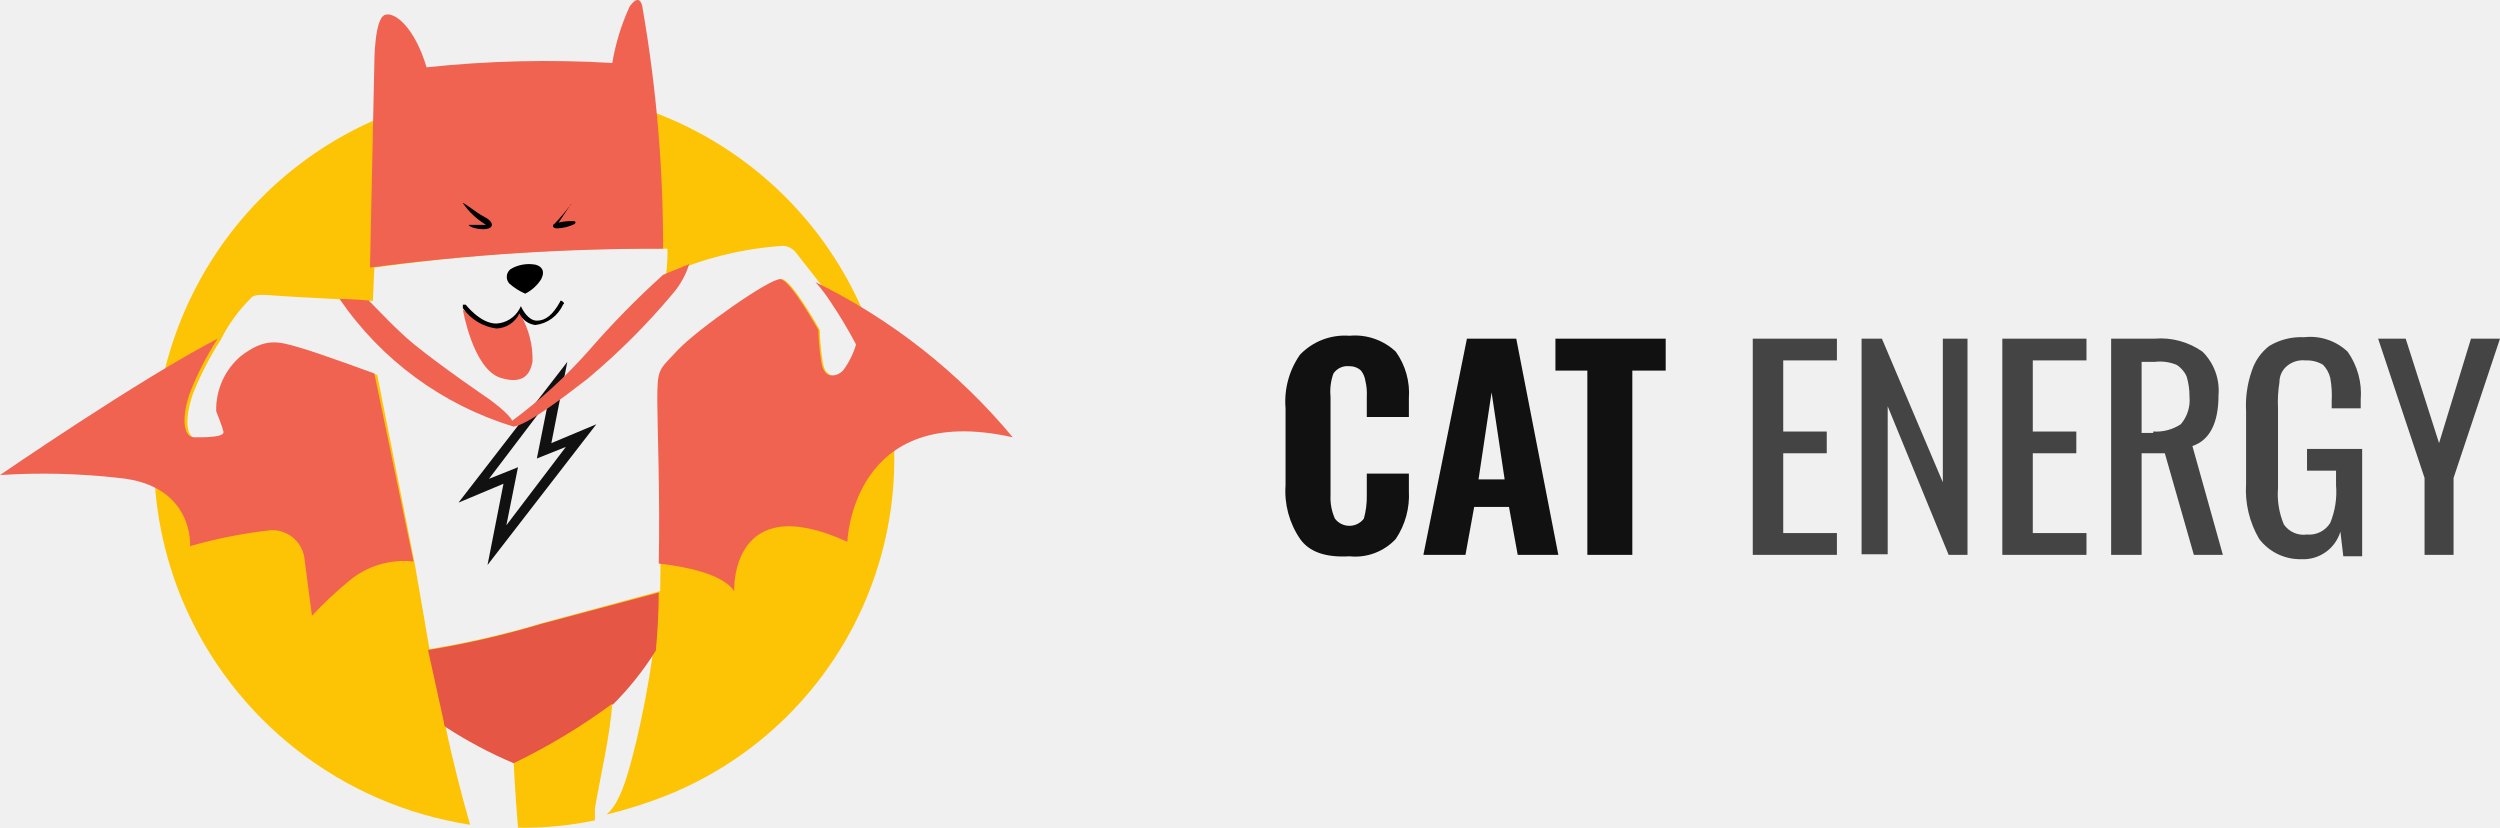
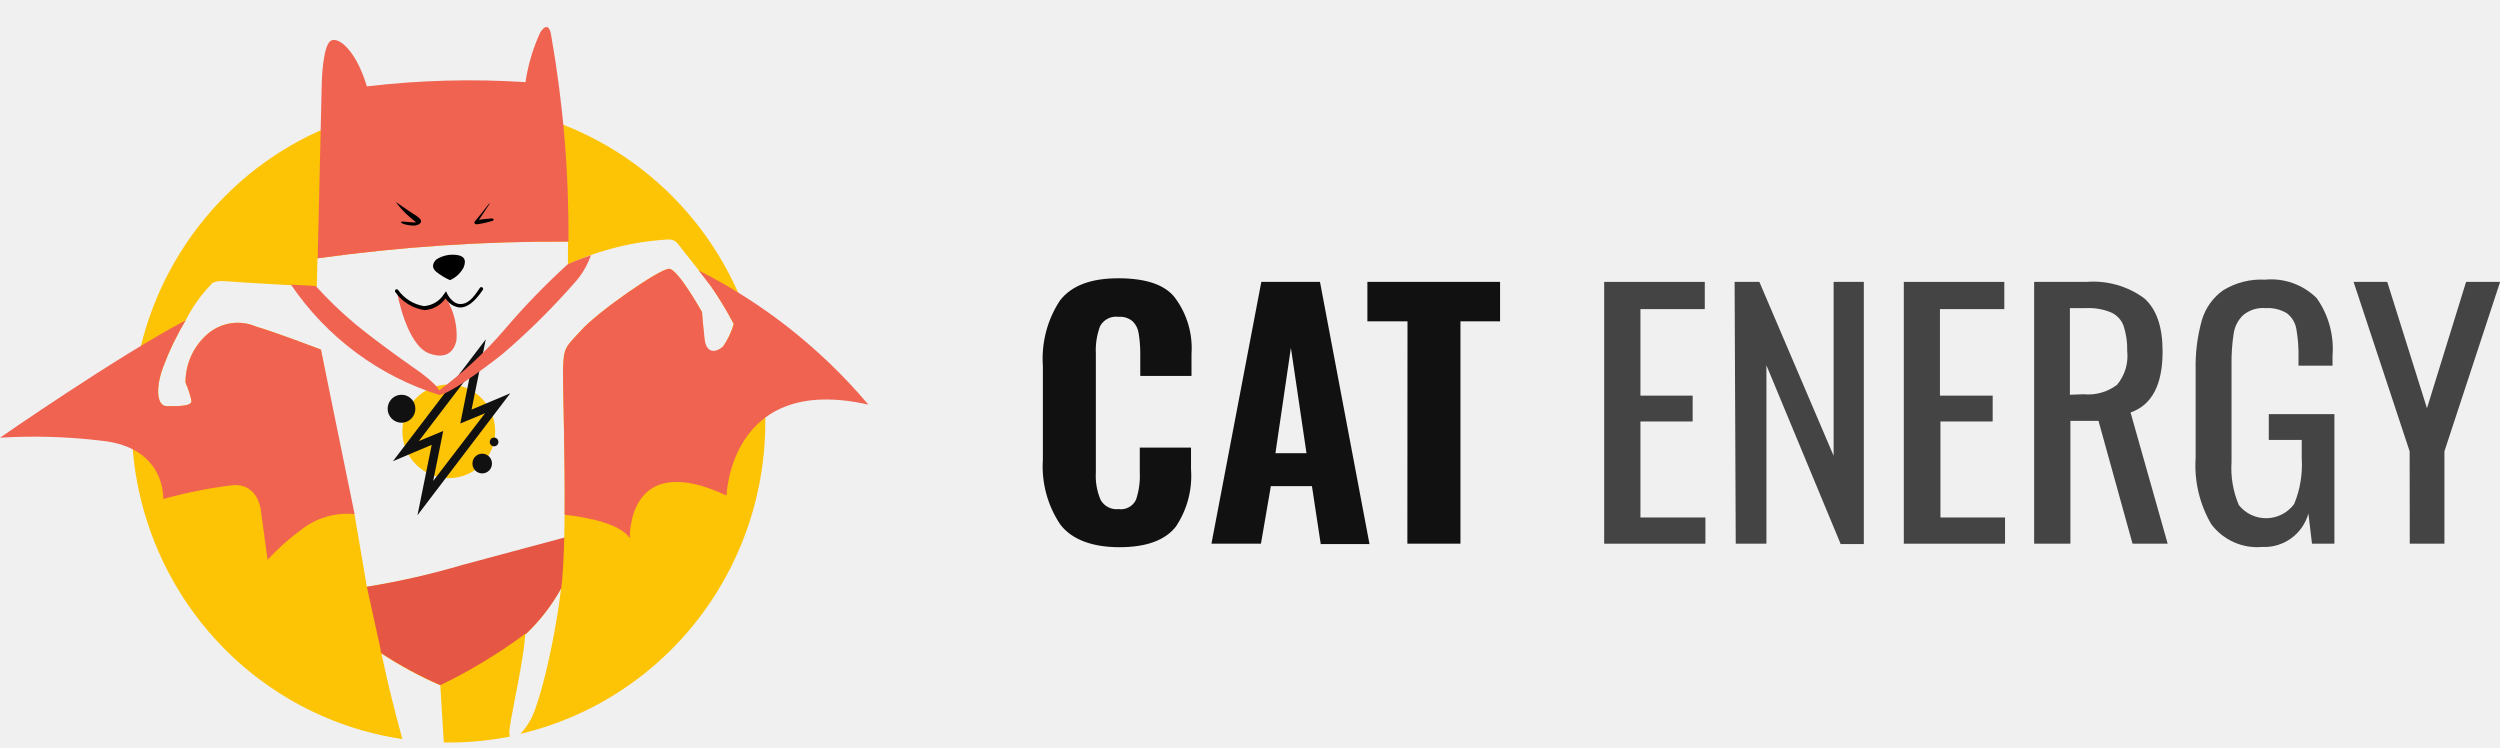
- <svg xmlns="http://www.w3.org/2000/svg" viewBox="0 0 172.3 57.04">
-   <path d="M59.6 21.74a25.48 25.48 0 10-47 19.7 25.75 25.75 0 0019.8 15.4c-.6-2.1-1.2-4.4-1.7-6.8a30.35 30.35 0 004.7 2.5s.1 2.1.3 4.5a23.8 23.8 0 005.3-.5v-.8c.3-1.9 1.1-5.2 1.2-7.4a17.57 17.57 0 002.9-3.7.6.6 0 01-.1.4c-.6 4.2-1.7 8.8-2.4 10a3.13 3.13 0 01-.8 1.1 32.38 32.38 0 004.1-1.3 25 25 0 0013.7-33.1zm-1.4 3.8c-.4.4-1.3.7-1.5-.6s-.2-2.2-.2-2.2-1.9-3.4-2.6-3.5-5.8 3.5-7.1 4.9-1.4 1.2-1.4 3.5c0 1.7.2 8.1.1 13.1l-8.1 2.2a61.9 61.9 0 01-7.8 1.8l-1-5.8-2.6-13.1s-3.8-1.4-5.2-1.8-2.3-.7-4 .6a4.83 4.83 0 00-1.7 3.8s.4 1 .5 1.4-1.2.4-2 .4-.9-1.4-.3-3.1a21.34 21.34 0 011.9-3.7 10.9 10.9 0 012.1-2.9s.1-.3 1.2-.2 7.2.4 7.2.4l.1-2.3a136.17 136.17 0 0120.2-1.3 10.87 10.87 0 01-.1 1.8 23.64 23.64 0 018.1-2 1.24 1.24 0 01.8.4c.3.4 2.4 3 2.6 3.4a32.52 32.52 0 011.8 3c-.2 0-.6 1.4-1 1.8z" fill="#fdc305" />
-   <path d="M56.2 19.44a11.46 11.46 0 011 1.3 32.52 32.52 0 011.8 3 5.71 5.71 0 01-.9 1.8c-.4.4-1.3.7-1.5-.6s-.2-2.2-.2-2.2-1.9-3.4-2.6-3.5-5.8 3.5-7.1 4.9-1.4 1.2-1.4 3.5c0 1.5.2 6.6.1 11.2 1.8.2 4.4.7 5.2 1.9 0 0-.3-7.1 7.8-3.4 0 0 .3-9.7 11.4-7.2a41.36 41.36 0 00-13.6-10.7zM45.7 17.14A95.5 95.5 0 0044.3.64s-.1-1.3-.9-.2a15.28 15.28 0 00-1.2 3.9 77.62 77.62 0 00-12.8.3c-.8-2.7-2.2-3.9-2.9-3.6s-.7 3.3-.7 3.3l-.3 14.1a152.23 152.23 0 0120.2-1.3z" fill="#f06351" />
-   <path d="M45.2 44.84c.1-1.1.2-2.5.2-4L37.3 43a61.9 61.9 0 01-7.8 1.8l1.1 5a.37.37 0 00.1.3 30.35 30.35 0 004.7 2.5 42.67 42.67 0 006.8-4.1v.1a20.84 20.84 0 003-3.76z" fill="#e55645" />
-   <path d="M31.9 14c0-.1 1 .7 1.4.9s.6.4.6.6-.3.3-.6.3-.9-.1-1-.3h1.2a5.2 5.2 0 01-1.6-1.5zM39.3 14.14a12.67 12.67 0 01-1.1 1.3c-.1 0-.2.3.2.3a3 3 0 001.2-.3c.1-.1.1-.2-.1-.2a3.75 3.75 0 00-1 .1l.8-1.2c.1 0 .1-.14 0 0zM36.2 20.24a2.79 2.79 0 001.1-1c.3-.6 0-.9-.4-1a2.49 2.49 0 00-1.7.3.68.68 0 00-.1 1 4.13 4.13 0 001.1.7z" />
-   <path d="M35.8 21.44a1.79 1.79 0 01-.5.6 1.53 1.53 0 01-1 .4 3.31 3.31 0 01-1.5-.4 2.18 2.18 0 01-.5-.4 1.73 1.73 0 00-.4-.3s.7 4.1 2.6 4.7 2.1-.7 2.2-1.1a6 6 0 00-.8-3.2c0-.3 0-.1-.1-.3z" fill="#f06351" />
-   <path d="M34.2 22.64a3.39 3.39 0 01-2.3-1.4V21h.2s1 1.3 2.1 1.3a1.94 1.94 0 001.6-1l.1-.2.1.2s.4.8 1 .8 1.1-.4 1.6-1.3c0-.1.1-.1.2 0s.1.1 0 .2a2.39 2.39 0 01-1.9 1.4 1.37 1.37 0 01-1.1-.8 1.82 1.82 0 01-1.6 1.04z" />
-   <path d="M41.1 29.24l-3.1 1.3 1.1-5.6-7.5 9.7 3.1-1.3-1.1 5.6zM33.7 33l4.1-5.4-.8 4 2-.8-4.1 5.4.8-4z" fill="#111" />
-   <path d="M45.7 18.94a60.38 60.38 0 00-5.1 5.2A34 34 0 0135.3 29c-.2-.5-1.6-1.5-1.6-1.5s-3.1-2.1-5.2-3.8c-1.2-1-2.3-2.2-3.1-3-.3 0-1.1-.1-2-.1a22.38 22.38 0 0012 8.8c.9-.1 3.3-1.9 5.1-3.3a46.88 46.88 0 005.9-5.9 5.75 5.75 0 001.1-2c-1.1.44-1.8.74-1.8.74zM25.8 25.74s-3.8-1.4-5.2-1.8-2.3-.7-4 .6a4.83 4.83 0 00-1.7 3.8s.4 1 .5 1.4-1.2.4-2 .4-.9-1.4-.3-3.1a21.34 21.34 0 011.9-3.7c-5.4 2.8-15 9.4-15 9.4a46.36 46.36 0 018.2.2c5.2.5 4.9 4.7 4.9 4.7a32.83 32.83 0 015.6-1.1 2.24 2.24 0 012.3 2.1l.5 3.8A27 27 0 0124.1 40a5.89 5.89 0 014.4-1.3z" fill="#f06351" />
-   <path d="M89.6 37.14a5.82 5.82 0 01-1-3.7v-5.3a5.63 5.63 0 011-3.7 4.28 4.28 0 013.4-1.3 4.11 4.11 0 013.2 1.1 4.89 4.89 0 01.9 3.2v1.3h-2.9v-1.4a3.75 3.75 0 00-.1-1.1 1.49 1.49 0 00-.3-.7 1.14 1.14 0 00-.8-.3 1.17 1.17 0 00-1.1.5 3.66 3.66 0 00-.2 1.6v6.8a3.51 3.51 0 00.3 1.6 1.25 1.25 0 002 0 5.67 5.67 0 00.2-1.6v-1.5h2.9v1.2a5.39 5.39 0 01-.9 3.3 3.81 3.81 0 01-3.2 1.2c-1.7.1-2.8-.34-3.4-1.2zM101.1 23.34h3.4l2.9 14.9h-2.8l-.6-3.3h-2.4l-.6 3.3h-2.9zm2.6 9.7l-.9-6-.9 6zM109.5 25.54h-2.3v-2.2h7.6v2.2h-2.3v12.7h-3.1v-12.7z" fill="#111" />
-   <path d="M120.8 23.34h5.8v1.5h-3.7v4.9h3v1.5h-3v5.5h3.7v1.5h-5.8zM128.3 23.34h1.4l4.2 9.9v-9.9h1.7v14.9h-1.3L130.1 28v10.2h-1.8zM138 23.34h5.8v1.5h-3.7v4.9h3v1.5h-3v5.5h3.7v1.5H138zM145.5 23.34h3a5 5 0 013.3.9 3.78 3.78 0 011.1 3c0 1.9-.6 3.1-1.8 3.5l2.1 7.5h-2l-2-7h-1.6v7h-2.1zm2.9 6.4a3.09 3.09 0 001.9-.5 2.55 2.55 0 00.6-1.9 4.64 4.64 0 00-.2-1.4 1.78 1.78 0 00-.7-.8 3 3 0 00-1.5-.2h-.9v4.9h.8zM155.7 37.14a6.67 6.67 0 01-.9-3.8v-5a7.22 7.22 0 01.4-2.8 3.53 3.53 0 011.2-1.7 4.27 4.27 0 012.4-.6 3.75 3.75 0 013 1 5 5 0 01.9 3.3v.6h-2v-.5a6.66 6.66 0 00-.1-1.6 1.93 1.93 0 00-.5-.9 2.13 2.13 0 00-1.2-.3 1.7 1.7 0 00-1.3.4 1.43 1.43 0 00-.5 1.1 8.66 8.66 0 00-.1 1.8v5.5a5.4 5.4 0 00.4 2.5 1.65 1.65 0 001.6.7 1.7 1.7 0 001.6-.8 5.61 5.61 0 00.4-2.6v-1h-2v-1.5h3.8v7.4h-1.3l-.2-1.7a2.67 2.67 0 01-2.7 1.9 3.55 3.55 0 01-2.9-1.4zM167.1 32.94l-3.2-9.6h1.9l2.3 7.2 2.2-7.2h2l-3.2 9.6v5.3h-2z" fill="#444" />
+ <svg xmlns="http://www.w3.org/2000/svg" width="174" height="52" viewBox="0 0 174 52" fill="none">
+   <g clip-path="url(#clip0)">
+     <path d="M51.582 20.854C50.097 17.265 47.705 14.131 44.646 11.765C41.586 9.399 37.965 7.883 34.143 7.368C30.321 6.853 26.433 7.357 22.865 8.831C19.297 10.304 16.174 12.695 13.807 15.765C11.44 18.835 9.912 22.478 9.376 26.329C8.84 30.18 9.313 34.106 10.75 37.715C12.186 41.324 14.535 44.491 17.562 46.899C20.59 49.307 24.19 50.873 28.005 51.44C27.505 49.624 26.997 47.617 26.549 45.488C27.852 46.34 29.224 47.082 30.649 47.703C30.649 47.703 30.753 49.58 30.89 51.675C32.431 51.701 33.97 51.564 35.482 51.266C35.443 51.048 35.443 50.824 35.482 50.606C35.732 48.981 36.421 46.053 36.559 44.167C37.552 43.23 38.395 42.142 39.057 40.943L39.005 41.326C38.531 45.027 37.541 48.981 36.938 50.076C36.742 50.438 36.502 50.774 36.223 51.075C39.341 50.337 42.263 48.924 44.785 46.934C47.308 44.943 49.372 42.423 50.833 39.548C52.294 36.673 53.118 33.512 53.247 30.284C53.377 27.056 52.808 23.838 51.582 20.854ZM50.316 24.147C49.937 24.521 49.153 24.773 49.023 23.643C48.894 22.514 48.86 21.723 48.86 21.723C48.86 21.723 47.197 18.742 46.577 18.708C45.957 18.673 41.555 21.723 40.392 23.052C39.384 24.173 39.186 24.095 39.186 26.067C39.186 27.553 39.376 33.167 39.272 37.459L32.251 39.345C30.045 39.983 27.801 40.483 25.532 40.839L24.671 35.773H24.55L22.336 24.33C22.336 24.33 19.054 23.078 17.848 22.74C17.282 22.49 16.657 22.408 16.046 22.505C15.436 22.602 14.865 22.874 14.403 23.287C13.931 23.704 13.553 24.218 13.296 24.796C13.039 25.373 12.908 25.999 12.912 26.632C13.095 27.036 13.233 27.459 13.326 27.892C13.369 28.309 12.292 28.266 11.603 28.266C10.914 28.266 10.81 27.015 11.353 25.546C11.777 24.417 12.301 23.329 12.921 22.296C13.387 21.374 13.988 20.527 14.704 19.785C14.704 19.785 14.825 19.49 15.781 19.577C16.737 19.664 22.052 19.95 22.052 19.95L22.095 17.978C27.872 17.173 33.699 16.784 39.531 16.814C39.531 17.344 39.531 17.874 39.531 18.404C41.739 17.387 44.118 16.797 46.542 16.666C46.672 16.663 46.801 16.692 46.917 16.751C47.032 16.81 47.132 16.897 47.206 17.005C47.499 17.378 49.282 19.611 49.489 19.933C50.068 20.768 50.594 21.638 51.065 22.54C50.904 23.11 50.651 23.651 50.316 24.139V24.147Z" fill="#FDC305" />
+     <path d="M48.636 18.829C49.041 19.351 49.394 19.811 49.498 19.95C50.077 20.785 50.603 21.656 51.074 22.557C50.91 23.109 50.66 23.631 50.333 24.104C49.954 24.477 49.17 24.729 49.041 23.6C48.912 22.47 48.86 21.723 48.86 21.723C48.86 21.723 47.198 18.742 46.578 18.708C45.957 18.673 41.555 21.723 40.392 23.052C39.385 24.173 39.186 24.095 39.186 26.067C39.186 27.371 39.333 31.846 39.298 35.825C40.858 35.999 43.149 36.434 43.838 37.459C43.838 37.459 43.588 31.22 50.566 34.487C50.566 34.487 50.807 25.981 60.438 28.162C57.164 24.284 53.151 21.111 48.636 18.829Z" fill="#F06351" />
+     <path d="M39.565 16.814C39.6 11.999 39.197 7.191 38.359 2.45C38.359 2.45 38.23 1.321 37.61 2.242C37.098 3.343 36.75 4.514 36.576 5.717C32.894 5.479 29.198 5.578 25.533 6.013C24.826 3.623 23.62 2.537 23.043 2.824C22.466 3.111 22.397 5.674 22.397 5.674L22.113 17.978C27.896 17.172 33.728 16.783 39.565 16.814Z" fill="#F06351" />
+     <path d="M39.065 40.943C39.177 40.014 39.237 38.78 39.272 37.416L32.252 39.301C30.046 39.955 27.802 40.468 25.533 40.839L26.489 45.184C26.489 45.279 26.489 45.375 26.549 45.47C27.852 46.323 29.224 47.064 30.649 47.686C32.733 46.681 34.717 45.48 36.576 44.097V44.15C37.565 43.217 38.404 42.135 39.065 40.943Z" fill="#E55645" />
+     <path d="M27.566 14.094C27.523 14.007 28.427 14.685 28.78 14.893C29.133 15.102 29.306 15.258 29.306 15.406C29.306 15.554 29.082 15.701 28.772 15.701C28.462 15.701 27.979 15.597 27.91 15.475C27.841 15.354 28.427 15.475 28.72 15.475H28.97C28.439 15.084 27.967 14.619 27.566 14.094Z" fill="black" />
+     <path d="M34.026 14.189C34.026 14.189 33.165 15.302 33.087 15.354C33.01 15.406 32.941 15.649 33.251 15.606C33.607 15.552 33.959 15.471 34.302 15.362C34.397 15.31 34.362 15.189 34.199 15.206C34.035 15.223 33.613 15.249 33.337 15.302L34.069 14.198C34.069 14.198 34.095 14.094 34.026 14.189Z" fill="black" />
+     <path d="M31.322 19.498C31.721 19.321 32.051 19.016 32.26 18.63C32.502 18.056 32.26 17.839 31.881 17.761C31.36 17.665 30.822 17.77 30.374 18.056C30.038 18.378 30.081 18.69 30.374 18.925C30.665 19.155 30.983 19.348 31.322 19.498Z" fill="black" />
+     <path d="M31.011 20.593C30.912 20.79 30.778 20.967 30.615 21.115C30.37 21.314 30.068 21.429 29.754 21.445C29.279 21.492 28.805 21.355 28.427 21.062C28.253 20.96 28.099 20.828 27.971 20.672C27.884 20.577 27.779 20.503 27.66 20.454C27.66 20.454 28.306 24.026 29.874 24.599C31.442 25.172 31.735 23.939 31.778 23.608C31.83 22.62 31.584 21.638 31.072 20.793C31.072 20.532 31.054 20.706 31.011 20.593Z" fill="#F06351" />
+     <path d="M29.547 21.584C29.144 21.525 28.757 21.385 28.409 21.172C28.061 20.958 27.759 20.676 27.523 20.341C27.502 20.317 27.49 20.287 27.49 20.254C27.49 20.222 27.502 20.192 27.523 20.168C27.534 20.156 27.547 20.147 27.562 20.14C27.577 20.134 27.593 20.131 27.609 20.131C27.625 20.131 27.641 20.134 27.655 20.14C27.67 20.147 27.684 20.156 27.695 20.168C27.908 20.469 28.178 20.725 28.491 20.921C28.802 21.116 29.15 21.247 29.512 21.306C29.799 21.284 30.077 21.194 30.323 21.043C30.568 20.892 30.775 20.684 30.925 20.437L31.046 20.272L31.132 20.463C31.132 20.463 31.459 21.123 31.993 21.158C32.527 21.193 32.906 20.793 33.397 20.037C33.416 20.01 33.444 19.99 33.476 19.984C33.509 19.977 33.542 19.984 33.57 20.003C33.597 20.021 33.616 20.05 33.623 20.082C33.629 20.115 33.622 20.149 33.604 20.176C33.03 21.028 32.487 21.436 31.976 21.401C31.779 21.375 31.589 21.304 31.422 21.195C31.255 21.085 31.115 20.939 31.011 20.767C30.843 21.005 30.624 21.201 30.37 21.342C30.117 21.484 29.836 21.566 29.547 21.584Z" fill="black" />
+     <path d="M31.235 33.279C33.019 33.279 34.465 31.821 34.465 30.021C34.465 28.221 33.019 26.763 31.235 26.763C29.451 26.763 28.005 28.221 28.005 30.021C28.005 31.821 29.451 33.279 31.235 33.279Z" fill="#FDC305" />
+     <path d="M35.516 27.371L32.82 28.509L33.811 23.617L27.35 32.098L30.047 30.959L29.056 35.86L35.516 27.371ZM29.151 30.699L32.734 25.998L32.036 29.474L33.759 28.761L30.15 33.471L30.848 29.995L29.151 30.699Z" fill="#111111" />
+     <path d="M27.945 29.422C28.477 29.422 28.91 28.986 28.91 28.448C28.91 27.911 28.477 27.475 27.945 27.475C27.412 27.475 26.98 27.911 26.98 28.448C26.98 28.986 27.412 29.422 27.945 29.422Z" fill="#111111" />
+     <path d="M33.561 32.949C33.937 32.949 34.242 32.642 34.242 32.263C34.242 31.884 33.937 31.576 33.561 31.576C33.185 31.576 32.881 31.884 32.881 32.263C32.881 32.642 33.185 32.949 33.561 32.949Z" fill="#111111" />
+     <path d="M34.388 31.064C34.555 31.064 34.69 30.928 34.69 30.76C34.69 30.592 34.555 30.456 34.388 30.456C34.222 30.456 34.087 30.592 34.087 30.76C34.087 30.928 34.222 31.064 34.388 31.064Z" fill="#111111" />
+     <path d="M39.522 18.386C37.967 19.8 36.503 21.312 35.138 22.913C33.778 24.503 32.243 25.931 30.564 27.171C30.374 26.71 29.159 25.85 29.159 25.85C29.159 25.85 26.454 23.982 24.68 22.514C23.721 21.708 22.817 20.837 21.975 19.907L20.252 19.811C22.739 23.476 26.383 26.183 30.589 27.492C31.33 27.371 33.415 25.868 34.974 24.642C36.819 23.06 38.546 21.344 40.143 19.507C40.572 18.993 40.904 18.404 41.125 17.769C40.143 18.099 39.522 18.386 39.522 18.386Z" fill="#F06351" />
+     <path d="M22.337 24.33C22.337 24.33 19.055 23.078 17.849 22.74C17.282 22.49 16.657 22.408 16.047 22.505C15.436 22.602 14.866 22.874 14.403 23.287C13.931 23.704 13.554 24.218 13.296 24.796C13.039 25.373 12.908 25.999 12.913 26.632C13.095 27.036 13.233 27.459 13.326 27.892C13.369 28.309 12.293 28.266 11.603 28.266C10.914 28.266 10.811 27.015 11.354 25.546C11.777 24.417 12.302 23.329 12.921 22.296C8.227 24.764 0 30.464 0 30.464C2.353 30.321 4.714 30.391 7.055 30.673C11.578 31.133 11.362 34.731 11.362 34.731C12.953 34.288 14.574 33.966 16.212 33.766C18.038 33.645 18.168 35.608 18.168 35.608L18.624 38.962C19.317 38.206 20.082 37.519 20.907 36.912C21.97 36.053 23.324 35.648 24.68 35.782L22.337 24.33Z" fill="#F06351" />
+     <path d="M73.79 36.495C72.903 35.168 72.478 33.581 72.584 31.985V25.468C72.472 23.86 72.89 22.259 73.773 20.915C74.571 19.878 75.935 19.362 77.864 19.368C79.794 19.374 81.1 19.829 81.784 20.732C82.617 21.852 83.023 23.237 82.929 24.634V26.163H79.363V24.503C79.358 24.067 79.321 23.631 79.251 23.2C79.208 22.888 79.066 22.599 78.846 22.375C78.711 22.257 78.553 22.168 78.383 22.113C78.213 22.058 78.034 22.038 77.856 22.053C77.6 22.015 77.339 22.056 77.108 22.173C76.876 22.29 76.686 22.475 76.564 22.705C76.337 23.315 76.237 23.966 76.271 24.616V32.889C76.231 33.544 76.347 34.199 76.607 34.8C76.731 35.017 76.915 35.193 77.137 35.305C77.359 35.418 77.609 35.463 77.856 35.434C78.098 35.469 78.345 35.425 78.562 35.31C78.778 35.195 78.953 35.013 79.062 34.791C79.27 34.18 79.361 33.534 79.329 32.889V31.151H82.895V32.654C83 34.072 82.626 35.483 81.835 36.66C81.077 37.615 79.768 38.085 77.907 38.085C76.047 38.085 74.591 37.563 73.79 36.495Z" fill="#111111" />
+     <path d="M87.788 19.62H91.871L95.317 37.867H91.923L91.311 33.836H88.451L87.762 37.841H84.317L87.788 19.62ZM90.932 31.542L89.847 24.208L88.77 31.542H90.932Z" fill="#111111" />
+     <path d="M97.962 22.366H95.171V19.62H104.405V22.366H101.648V37.841H97.953L97.962 22.366Z" fill="#111111" />
+     <path d="M111.65 19.62H118.653V21.514H114.174V27.536H117.809V29.335H114.174V36.017H118.696V37.841H111.65V19.62Z" fill="#444444" />
+     <path d="M120.729 19.62H122.452L127.62 31.724V19.62H129.722V37.867H128.111L122.943 25.424V37.841H120.807L120.729 19.62Z" fill="#444444" />
+     <path d="M132.505 19.62H139.499V21.514H135.02V27.536H138.69V29.335H135.055V36.017H139.551V37.841H132.505V19.62Z" fill="#444444" />
+     <path d="M141.576 19.62H145.211C146.643 19.504 148.07 19.907 149.234 20.758C150.095 21.514 150.517 22.748 150.517 24.46C150.517 26.777 149.773 28.194 148.286 28.709L150.87 37.841H148.424L146.055 29.291H144.1V37.841H141.576V19.62ZM145.021 27.44C145.851 27.521 146.681 27.286 147.347 26.78C147.618 26.457 147.82 26.081 147.942 25.676C148.063 25.271 148.101 24.846 148.053 24.425C148.071 23.836 147.986 23.248 147.804 22.687C147.73 22.481 147.615 22.291 147.467 22.13C147.319 21.969 147.141 21.839 146.942 21.749C146.383 21.518 145.78 21.414 145.176 21.445H144.065V27.475L145.021 27.44Z" fill="#444444" />
+     <path d="M153.911 36.495C153.088 35.093 152.707 33.471 152.817 31.846V25.763C152.788 24.59 152.933 23.418 153.248 22.288C153.497 21.438 154.026 20.699 154.747 20.194C155.618 19.664 156.626 19.41 157.641 19.464C158.298 19.401 158.961 19.483 159.582 19.705C160.204 19.927 160.771 20.284 161.242 20.75C162.068 21.918 162.459 23.343 162.344 24.773V25.451H159.976V24.886C159.992 24.21 159.94 23.535 159.821 22.87C159.742 22.444 159.509 22.063 159.166 21.801C158.719 21.535 158.202 21.411 157.684 21.445C157.122 21.396 156.562 21.571 156.125 21.931C155.768 22.273 155.534 22.726 155.462 23.218C155.353 23.933 155.304 24.657 155.315 25.381V32.15C155.247 33.178 155.421 34.209 155.824 35.156C156.057 35.448 156.354 35.681 156.691 35.84C157.028 35.998 157.396 36.076 157.768 36.068C158.139 36.061 158.504 35.968 158.835 35.796C159.165 35.624 159.452 35.379 159.674 35.078C160.089 34.076 160.269 32.99 160.2 31.907V30.621H157.908V28.822H162.474V37.841H160.914L160.665 35.747C160.467 36.443 160.042 37.051 159.459 37.472C158.876 37.893 158.168 38.103 157.452 38.067C156.778 38.127 156.1 38.014 155.481 37.739C154.862 37.465 154.322 37.036 153.911 36.495Z" fill="#444444" />
+     <path d="M167.711 31.411L163.809 19.62H166.152L168.917 28.414L171.639 19.62H174.008L170.132 31.411V37.841H167.72L167.711 31.411Z" fill="#444444" />
+   </g>
+   <defs>
+     <clipPath id="clip0">
+       <rect width="174" height="51.683" fill="white" />
+     </clipPath>
+   </defs>
</svg>
